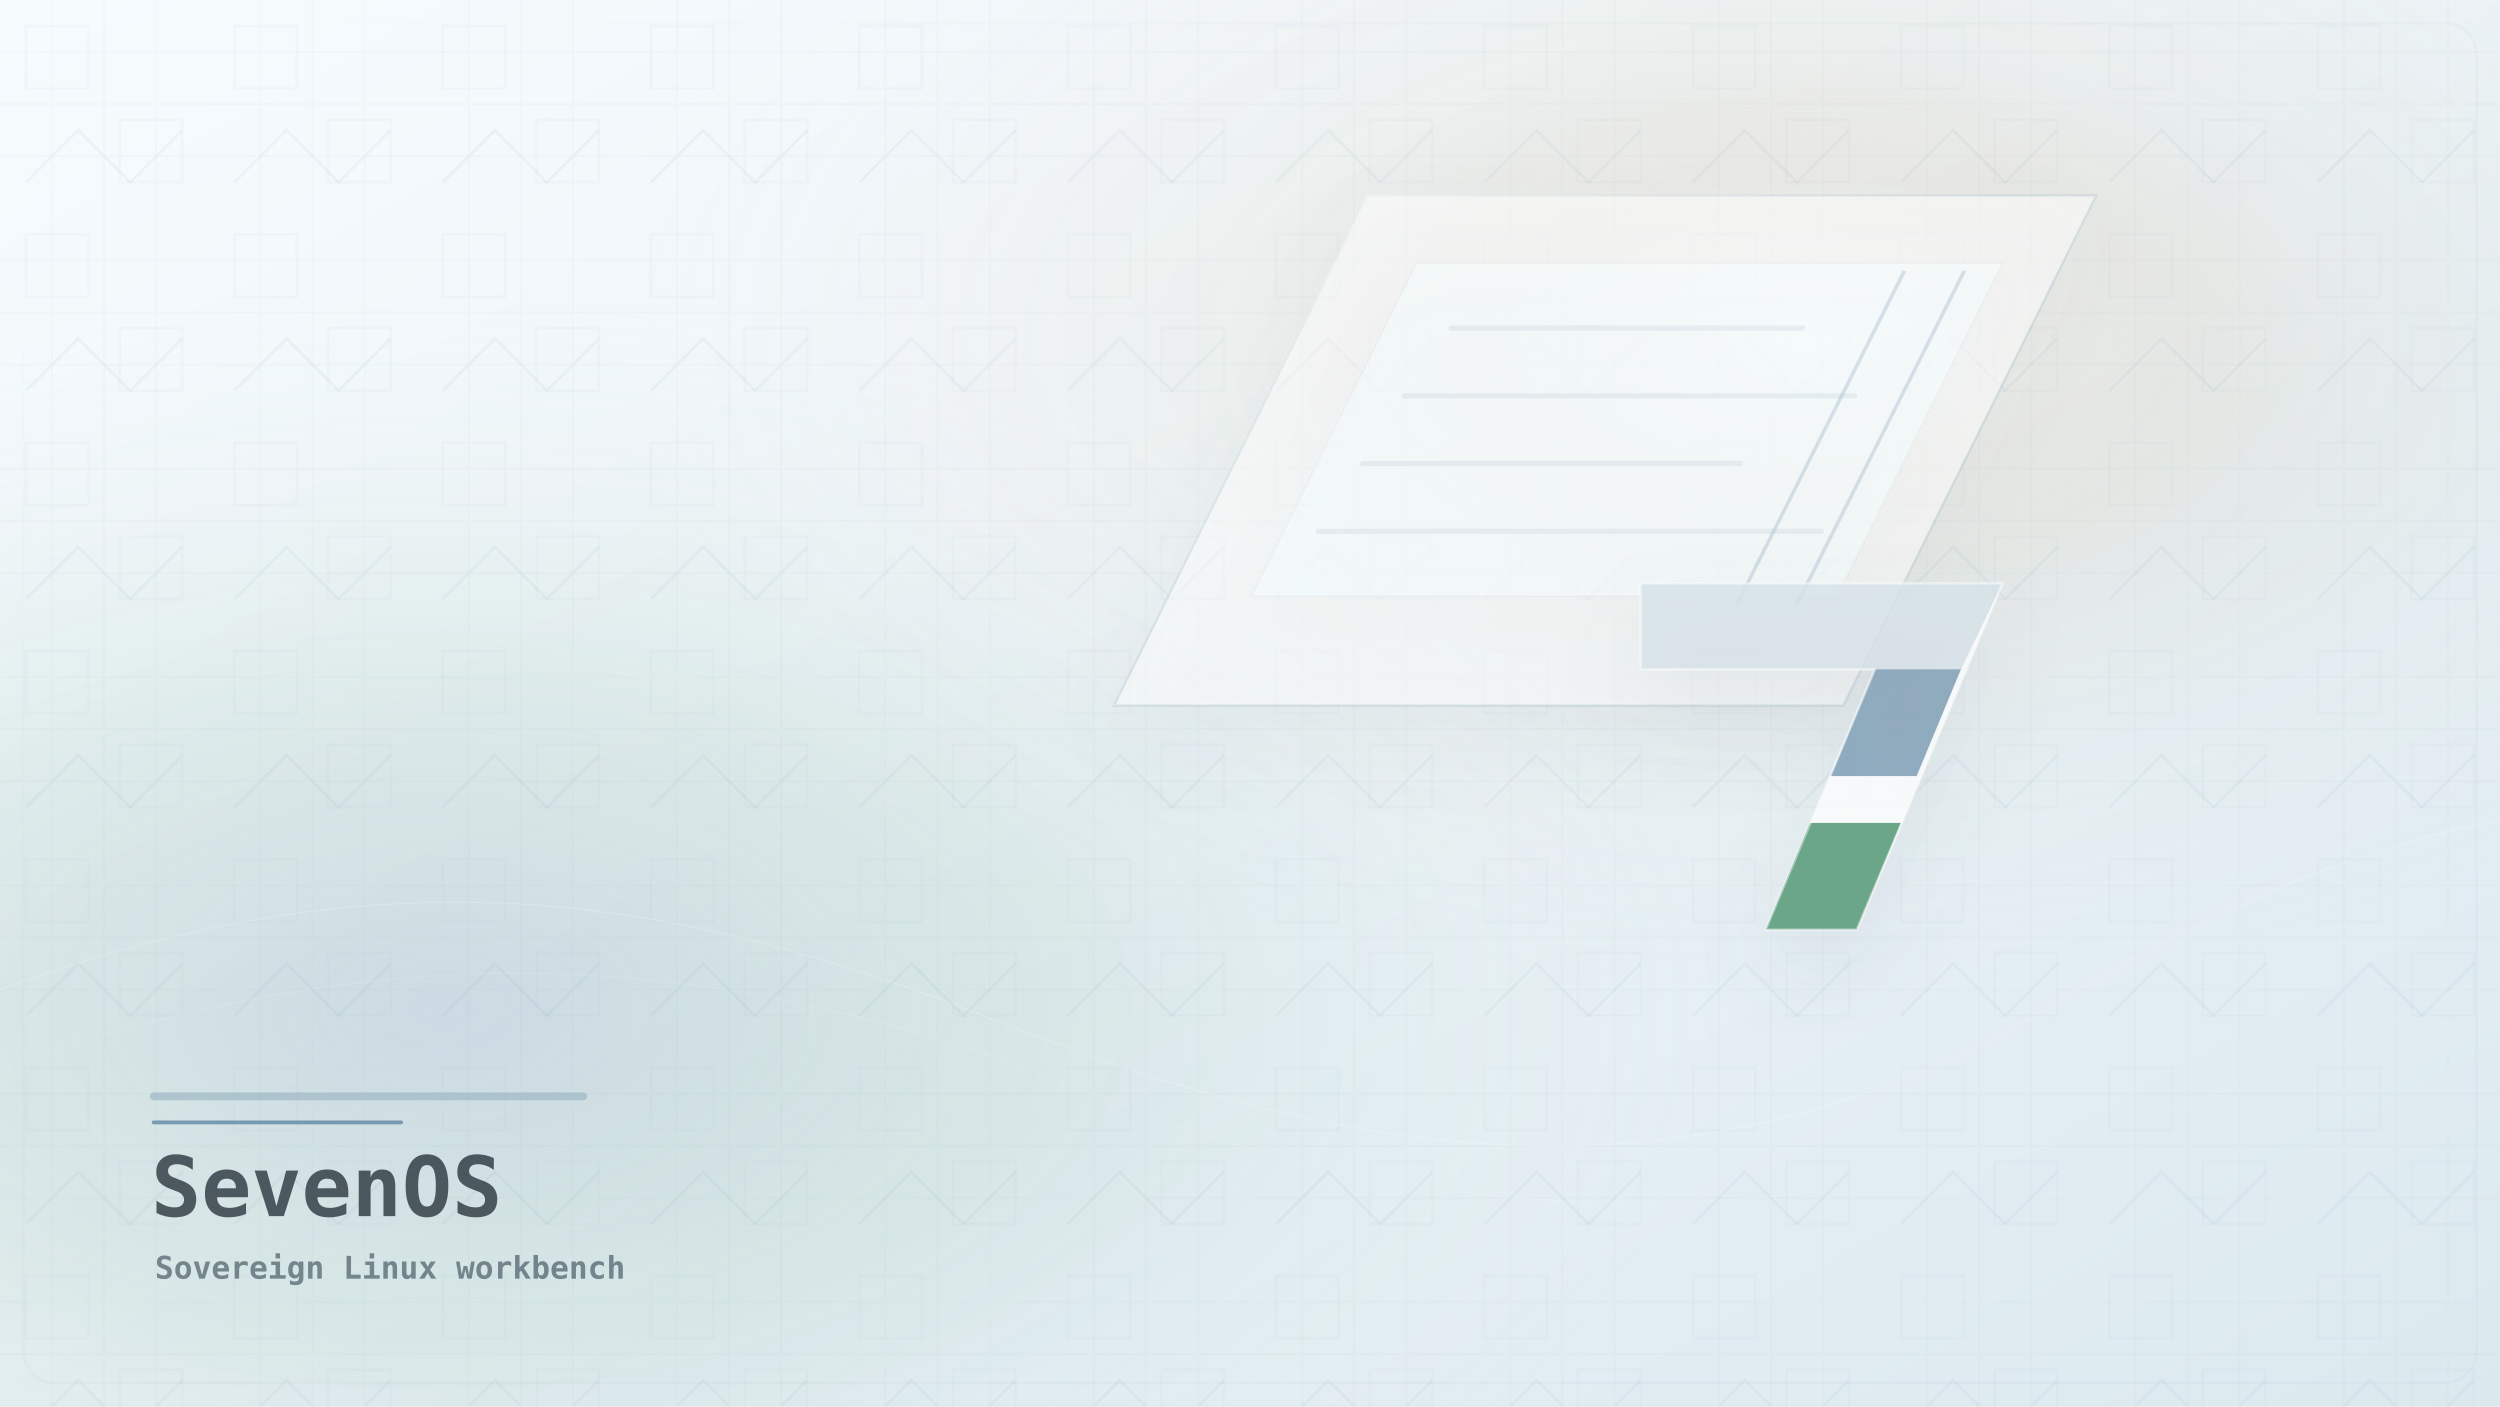
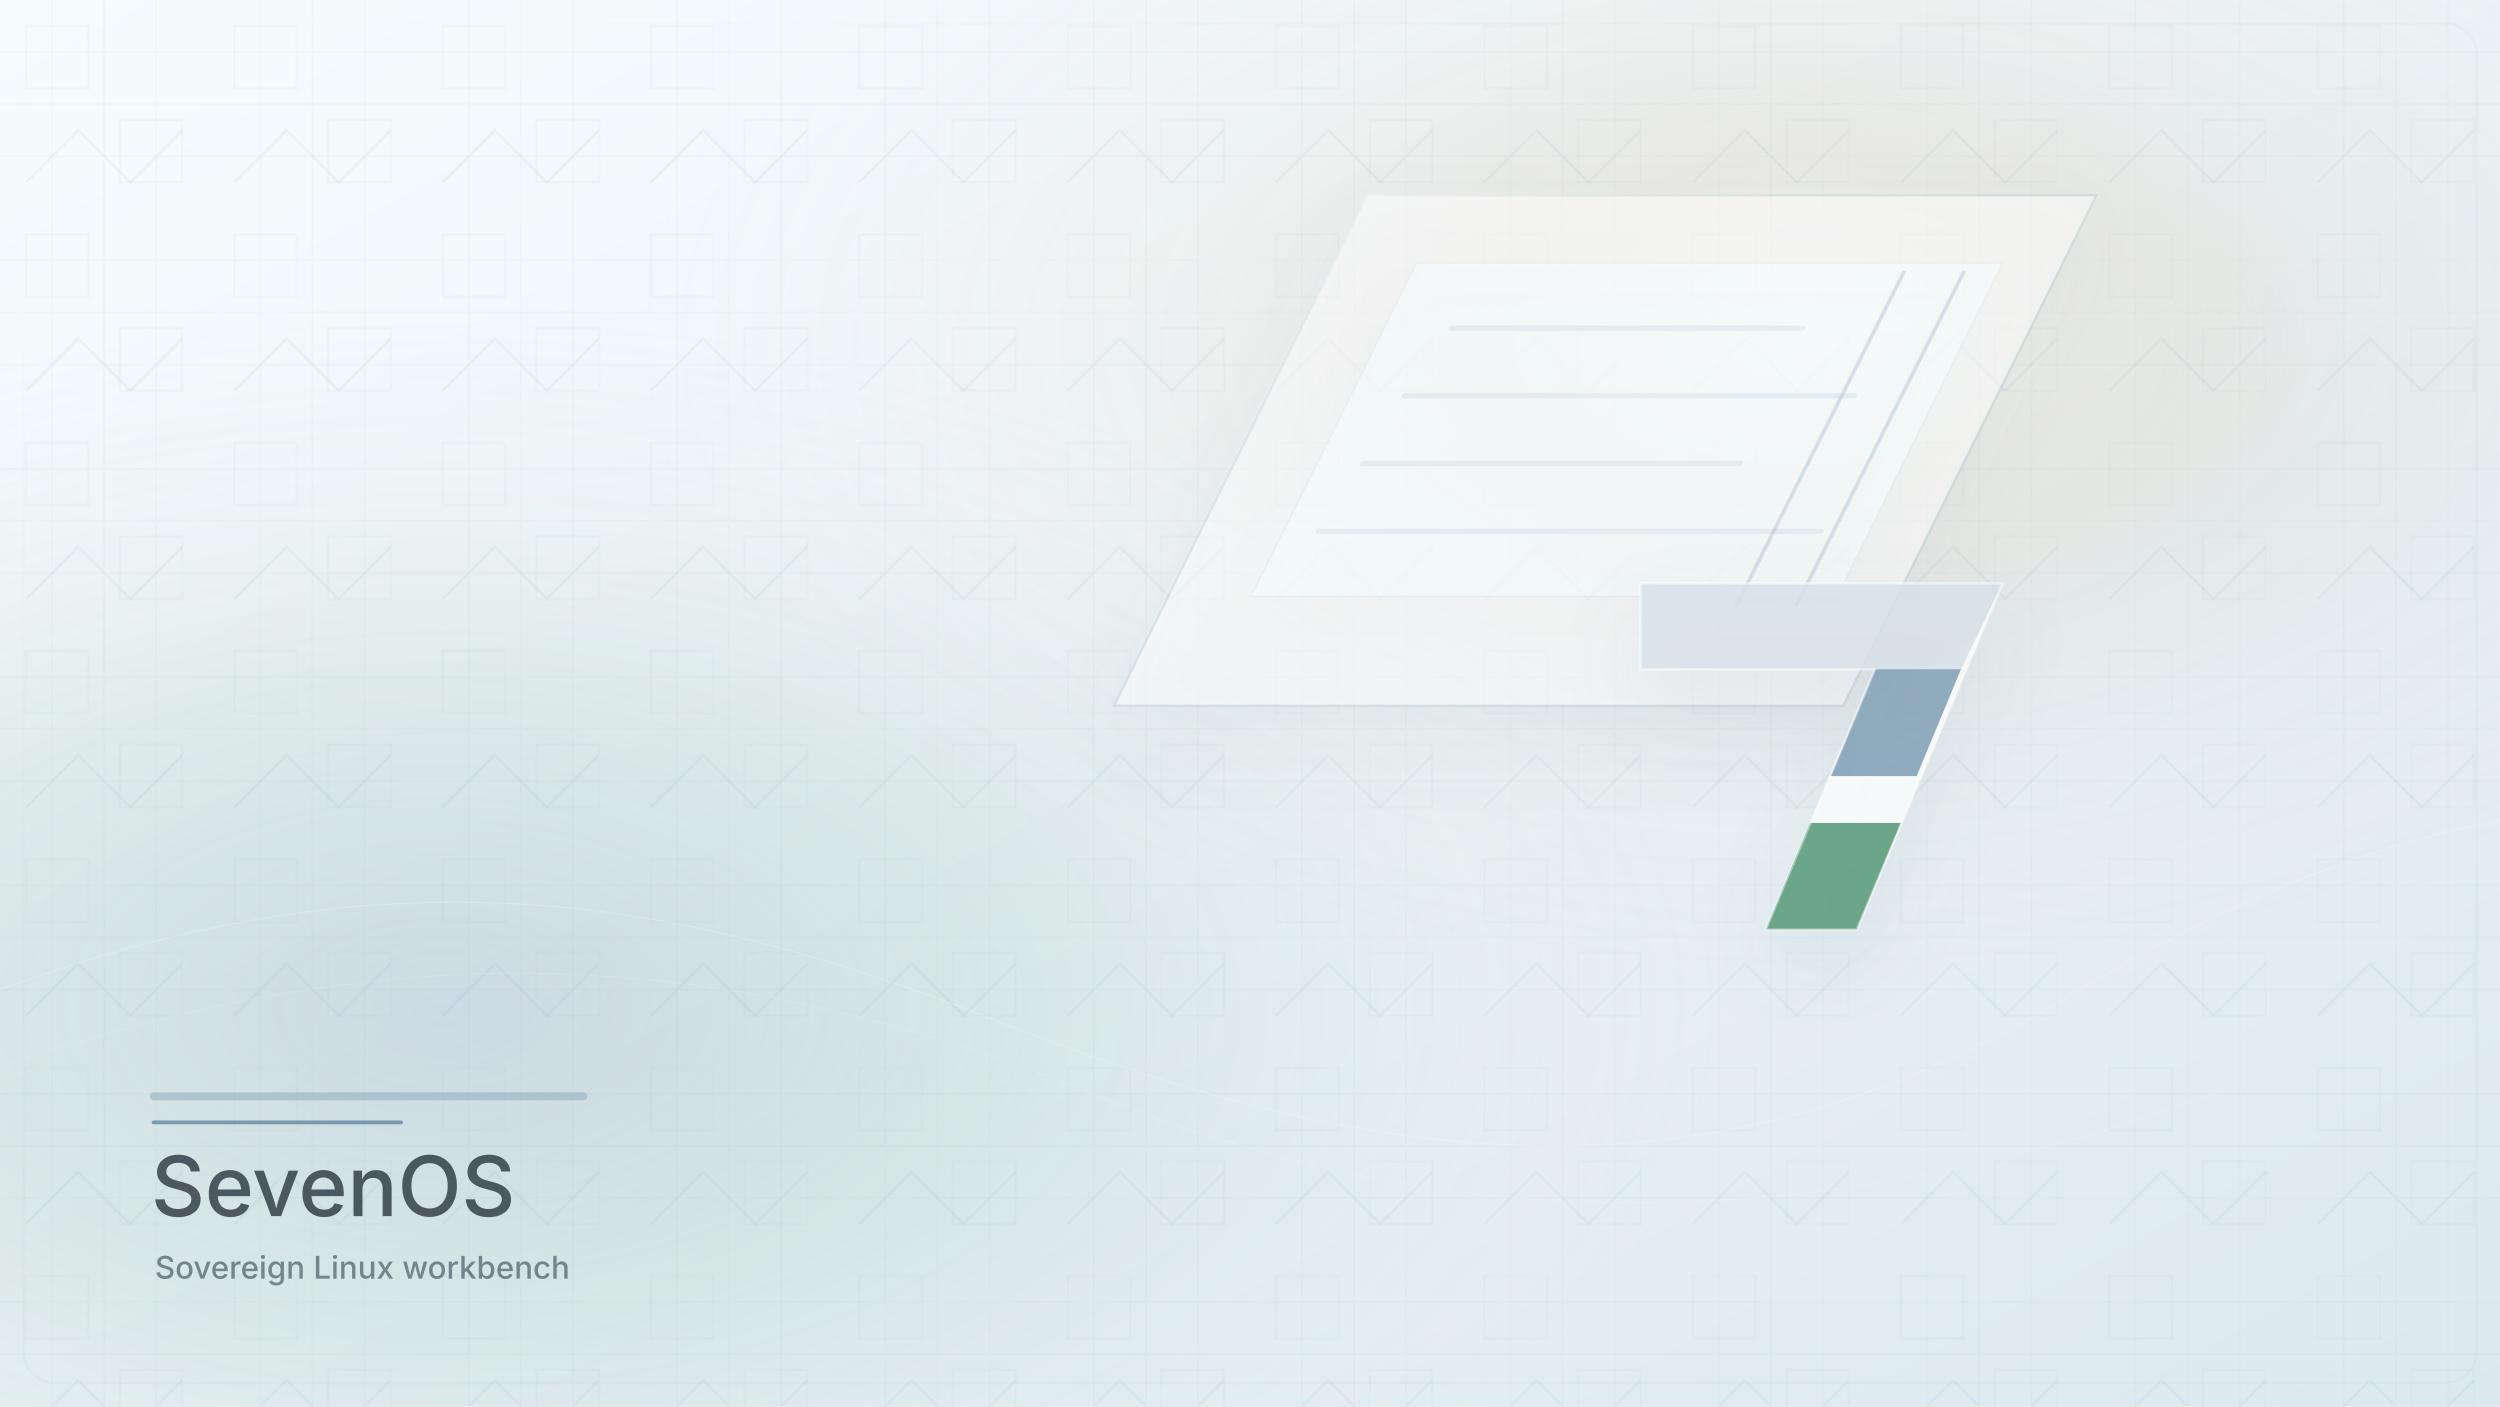
<svg xmlns="http://www.w3.org/2000/svg" viewBox="0 0 1920 1080" role="img" aria-labelledby="title desc">
  <defs>
    <linearGradient id="base" x1="0" y1="0" x2="1" y2="1">
      <stop offset="0%" stop-color="#f6fbfe" />
      <stop offset="42%" stop-color="#eef4f8" />
      <stop offset="100%" stop-color="#dbe9ef" />
    </linearGradient>
    <radialGradient id="brassLight" cx="72%" cy="24%" r="48%">
      <stop offset="0%" stop-color="#ffffff" stop-opacity=".42" />
      <stop offset="42%" stop-color="#b89a62" stop-opacity=".08" />
      <stop offset="100%" stop-color="#f6fbfe" stop-opacity="0" />
    </radialGradient>
    <radialGradient id="coolDepth" cx="18%" cy="72%" r="52%">
      <stop offset="0%" stop-color="#567f9d" stop-opacity=".22" />
      <stop offset="46%" stop-color="#3f8b65" stop-opacity=".10" />
      <stop offset="100%" stop-color="#f6fbfe" stop-opacity="0" />
    </radialGradient>
    <linearGradient id="metalEdge" x1="0" y1="0" x2="1" y2="1">
      <stop offset="0%" stop-color="#ffffff" stop-opacity=".76" />
      <stop offset="44%" stop-color="#9fb8c6" stop-opacity=".54" />
      <stop offset="100%" stop-color="#567f9d" stop-opacity=".28" />
    </linearGradient>
    <pattern id="architectural" width="160" height="160" patternUnits="userSpaceOnUse">
      <path d="M0 40h160M0 80h160M0 120h160M40 0v160M80 0v160M120 0v160" stroke="#7c8c94" stroke-width="1" opacity=".055" />
      <path d="M20 20h48v48H20zM92 92h48v48H92z" fill="none" stroke="#9fb8c6" stroke-width="2" opacity=".08" />
      <path d="M20 140l40-40 40 40 40-40" fill="none" stroke="#567f9d" stroke-width="2" opacity=".075" />
    </pattern>
    <filter id="panelShadow" x="-30%" y="-30%" width="160%" height="160%">
      <feDropShadow dx="0" dy="28" stdDeviation="30" flood-color="#7c8c94" flood-opacity=".14" />
    </filter>
  </defs>
  <rect width="1920" height="1080" fill="url(#base)" />
  <rect width="1920" height="1080" fill="url(#brassLight)" />
  <rect width="1920" height="1080" fill="url(#coolDepth)" />
  <rect width="1920" height="1080" fill="url(#architectural)" opacity=".82" />
  <g opacity=".18" stroke="#ffffff" stroke-width="1">
    <path d="M0 760C300 650 520 688 760 782s520 168 820-12 478-168 620-106" fill="none" />
    <path d="M0 820C330 706 580 736 850 844s612 134 1070-100" fill="none" opacity=".55" />
  </g>
  <g transform="translate(1050 150) skewX(-13)" filter="url(#panelShadow)">
    <path d="M0 0h560l-104 392H-104z" fill="#ffffff" opacity=".48" stroke="url(#metalEdge)" stroke-width="2" />
    <path d="M50 52h450l-68 256H-18z" fill="#f7fcff" opacity=".46" stroke="#7c8c94" stroke-opacity=".16" />
    <path d="M88 102h270M64 154h346M44 206h290M22 258h386" stroke="#9fb8c6" stroke-width="4" opacity=".18" stroke-linecap="round" />
    <path d="M426 58l-70 258M472 58l-70 258" stroke="#567f9d" stroke-width="3" opacity=".20" />
  </g>
  <g transform="translate(1260 448)" filter="url(#panelShadow)">
    <path d="M0 0h278l-112 266h-70l84-200H0z" fill="#ffffff" opacity=".72" />
    <path d="M0 0h278l-32 66H0z" fill="#9fb8c6" opacity=".34" />
    <path d="M96 266h70l34-82h-70z" fill="#3f8b65" opacity=".76" />
    <path d="M180 66h66l-34 82h-66z" fill="#567f9d" opacity=".64" />
    <path d="M0 0h278l-112 266h-70l84-200H0z" fill="none" stroke="#ffffff" stroke-opacity=".42" stroke-width="2" />
  </g>
  <g opacity=".72">
    <path d="M118 842h330" stroke="#9fb8c6" stroke-width="6" stroke-linecap="round" />
    <path d="M118 862h190" stroke="#567f9d" stroke-width="3" stroke-linecap="round" />
-     <text x="116" y="934" fill="#17232b" font-family="JetBrains Mono, monospace" font-size="64" font-weight="800">SevenOS</text>
-     <text x="119" y="982" fill="#4d606a" font-family="JetBrains Mono, monospace" font-size="24" font-weight="600">Sovereign Linux workbench</text>
+     <text x="116" y="934" fill="#17232b" font-family="SF Pro Rounded, SF Pro Display, SF UI Display, sans-serif" font-size="64" font-weight="500">SevenOS</text>
+     <text x="119" y="982" fill="#4d606a" font-family="SF Pro Text, SF UI Text, San Francisco, sans-serif" font-size="24" font-weight="500">Sovereign Linux workbench</text>
  </g>
  <rect x="18" y="18" width="1884" height="1044" rx="24" fill="none" stroke="url(#metalEdge)" stroke-opacity=".14" stroke-width="2" />
</svg>
